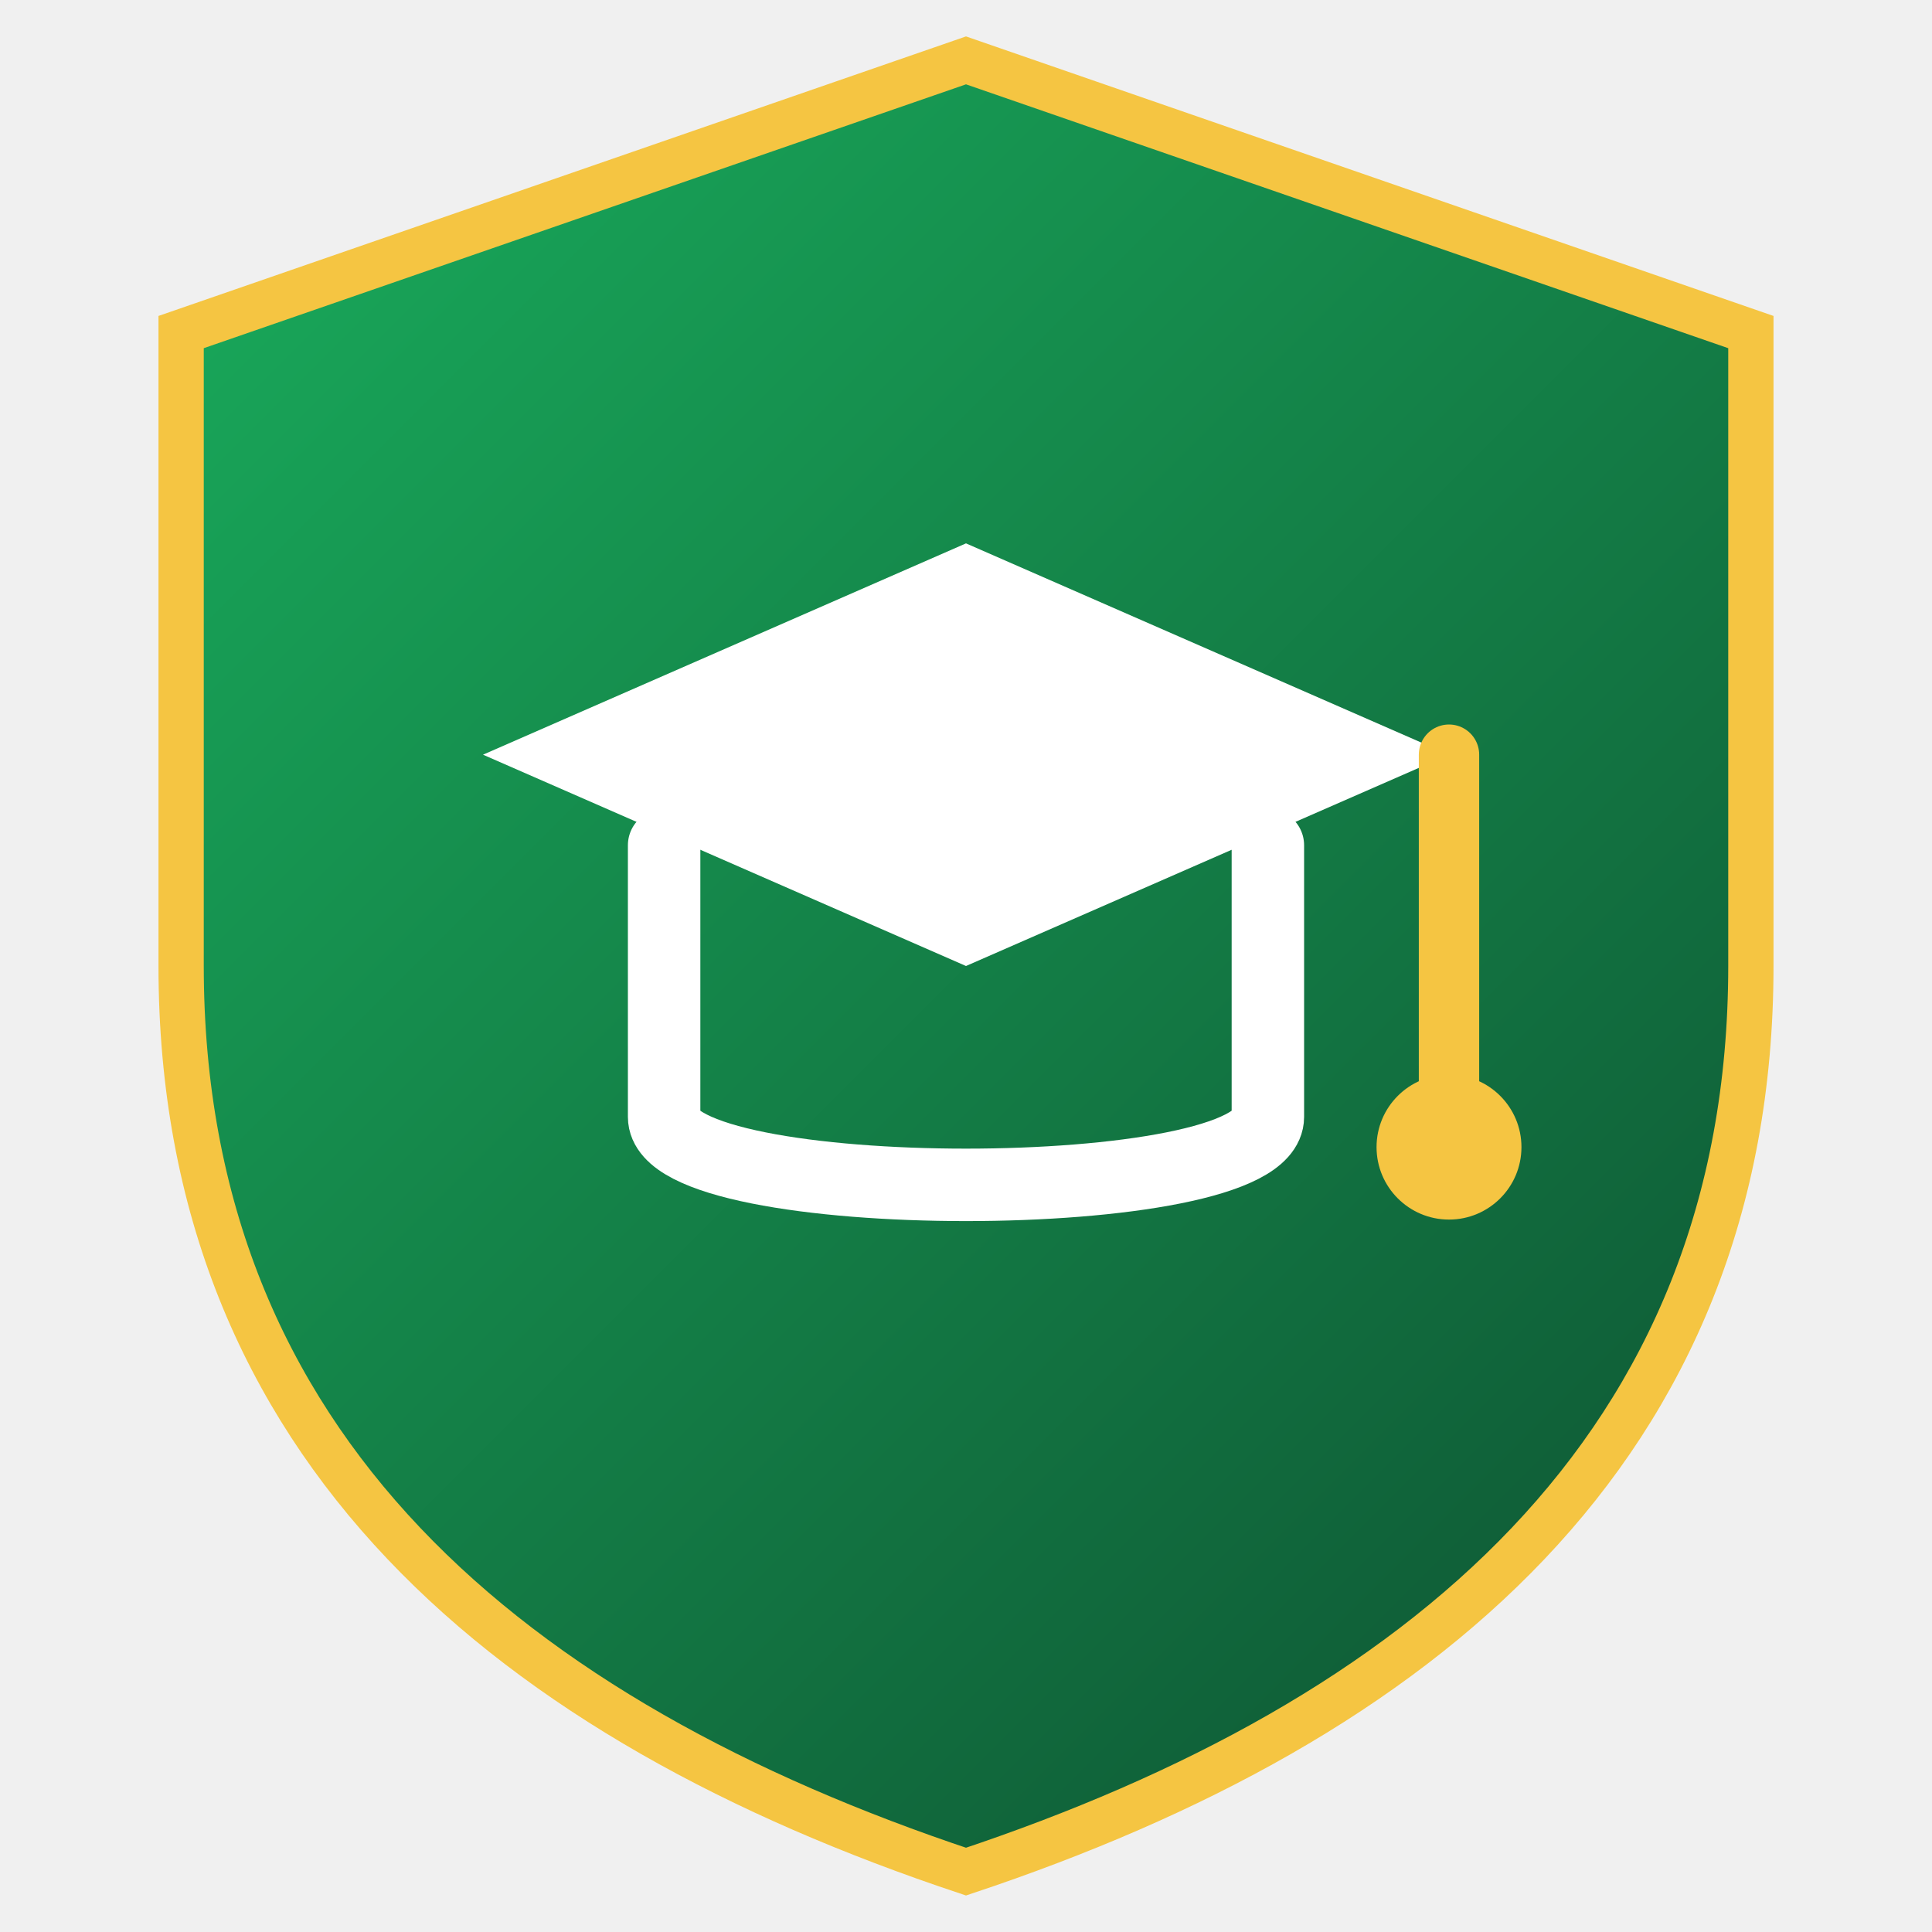
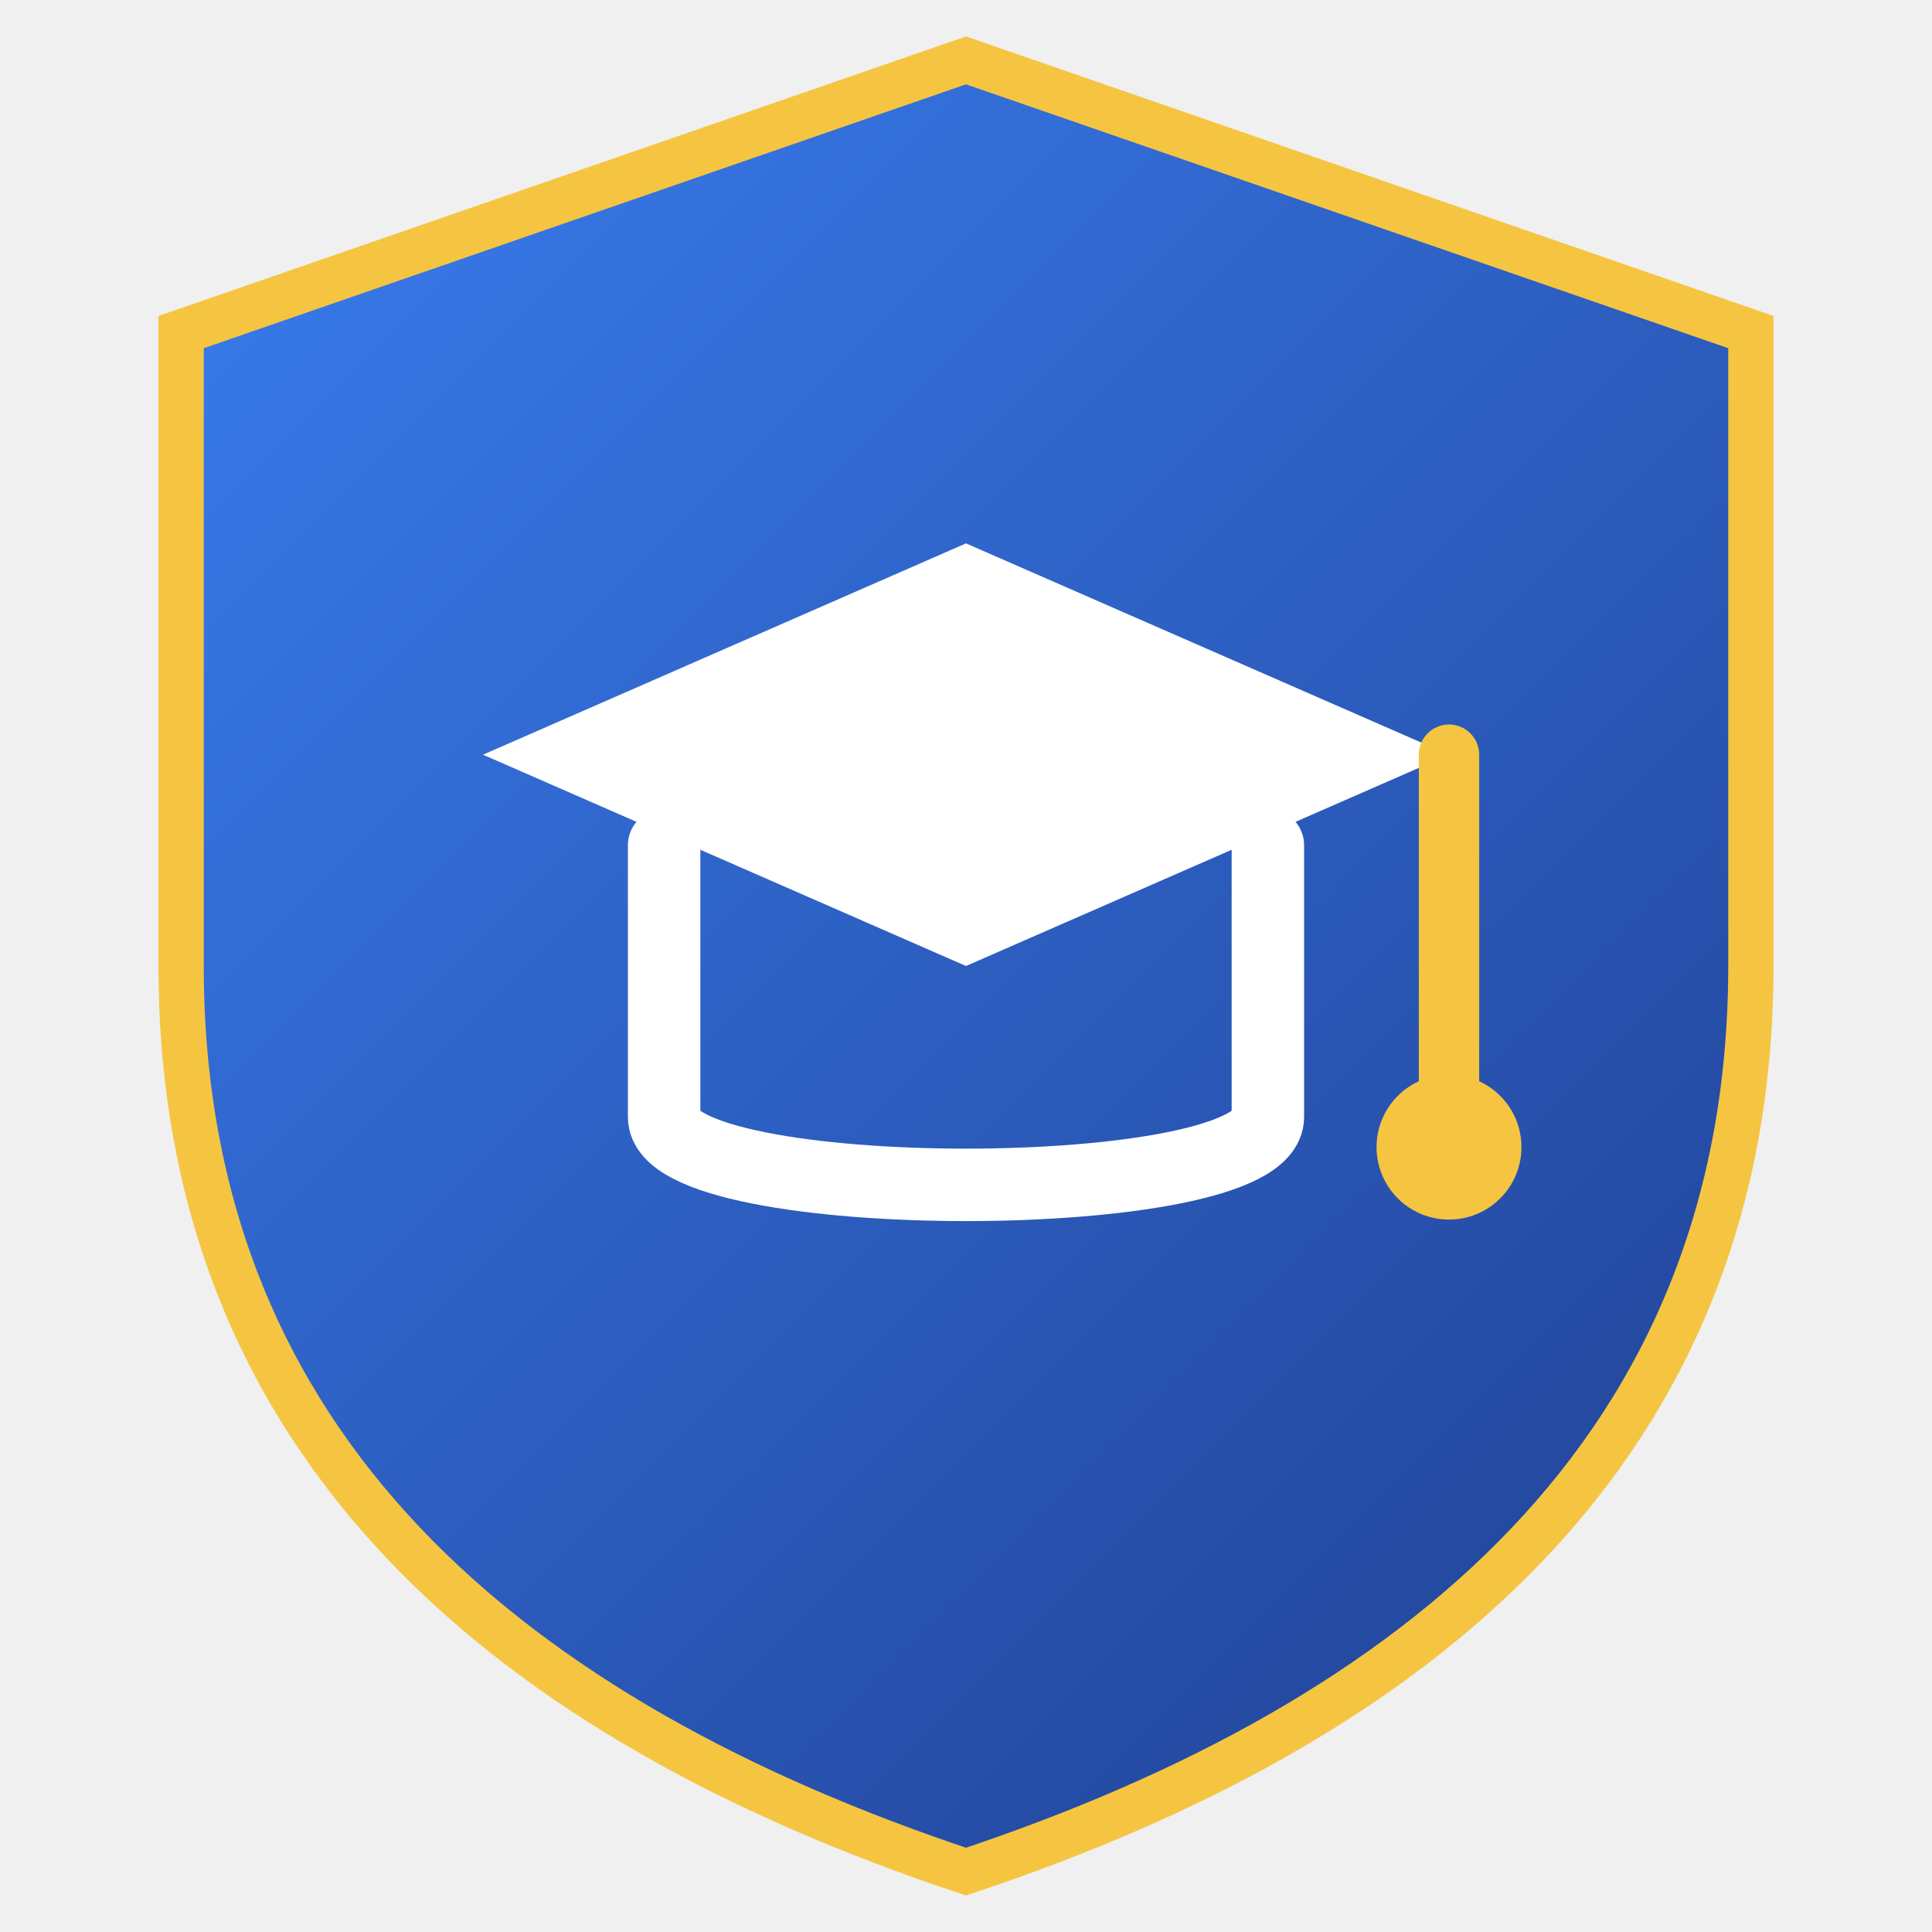
<svg xmlns="http://www.w3.org/2000/svg" width="64" height="64" viewBox="0 0 64 64" fill="none">
  <defs>
    <linearGradient id="g" x1="0" y1="0" x2="64" y2="64" gradientUnits="userSpaceOnUse">
-       <stop stop-color="#1ab35f" />
-       <stop offset="1" stop-color="#0d4a2e" />
+       <stop stop-color="#3b82f6" />
+       <stop offset="1" stop-color="#1e3a8a" />
    </linearGradient>
  </defs>
  <path d="M32 2 L58 11 V32 C58 48 47 57 32 62 C17 57 6 48 6 32 V11 Z" fill="url(#g)" stroke="#f5c542" stroke-width="1.5" />
  <path d="M32 18 L48 25 L32 32 L16 25 Z" fill="#fff" />
  <path d="M22 28 V37 C22 40 42 40 42 37 V28" stroke="#fff" stroke-width="2.4" fill="none" stroke-linecap="round" />
  <circle cx="48" cy="38" r="2.4" fill="#f5c542" />
  <path d="M48 25 V36" stroke="#f5c542" stroke-width="2" stroke-linecap="round" />
</svg>
